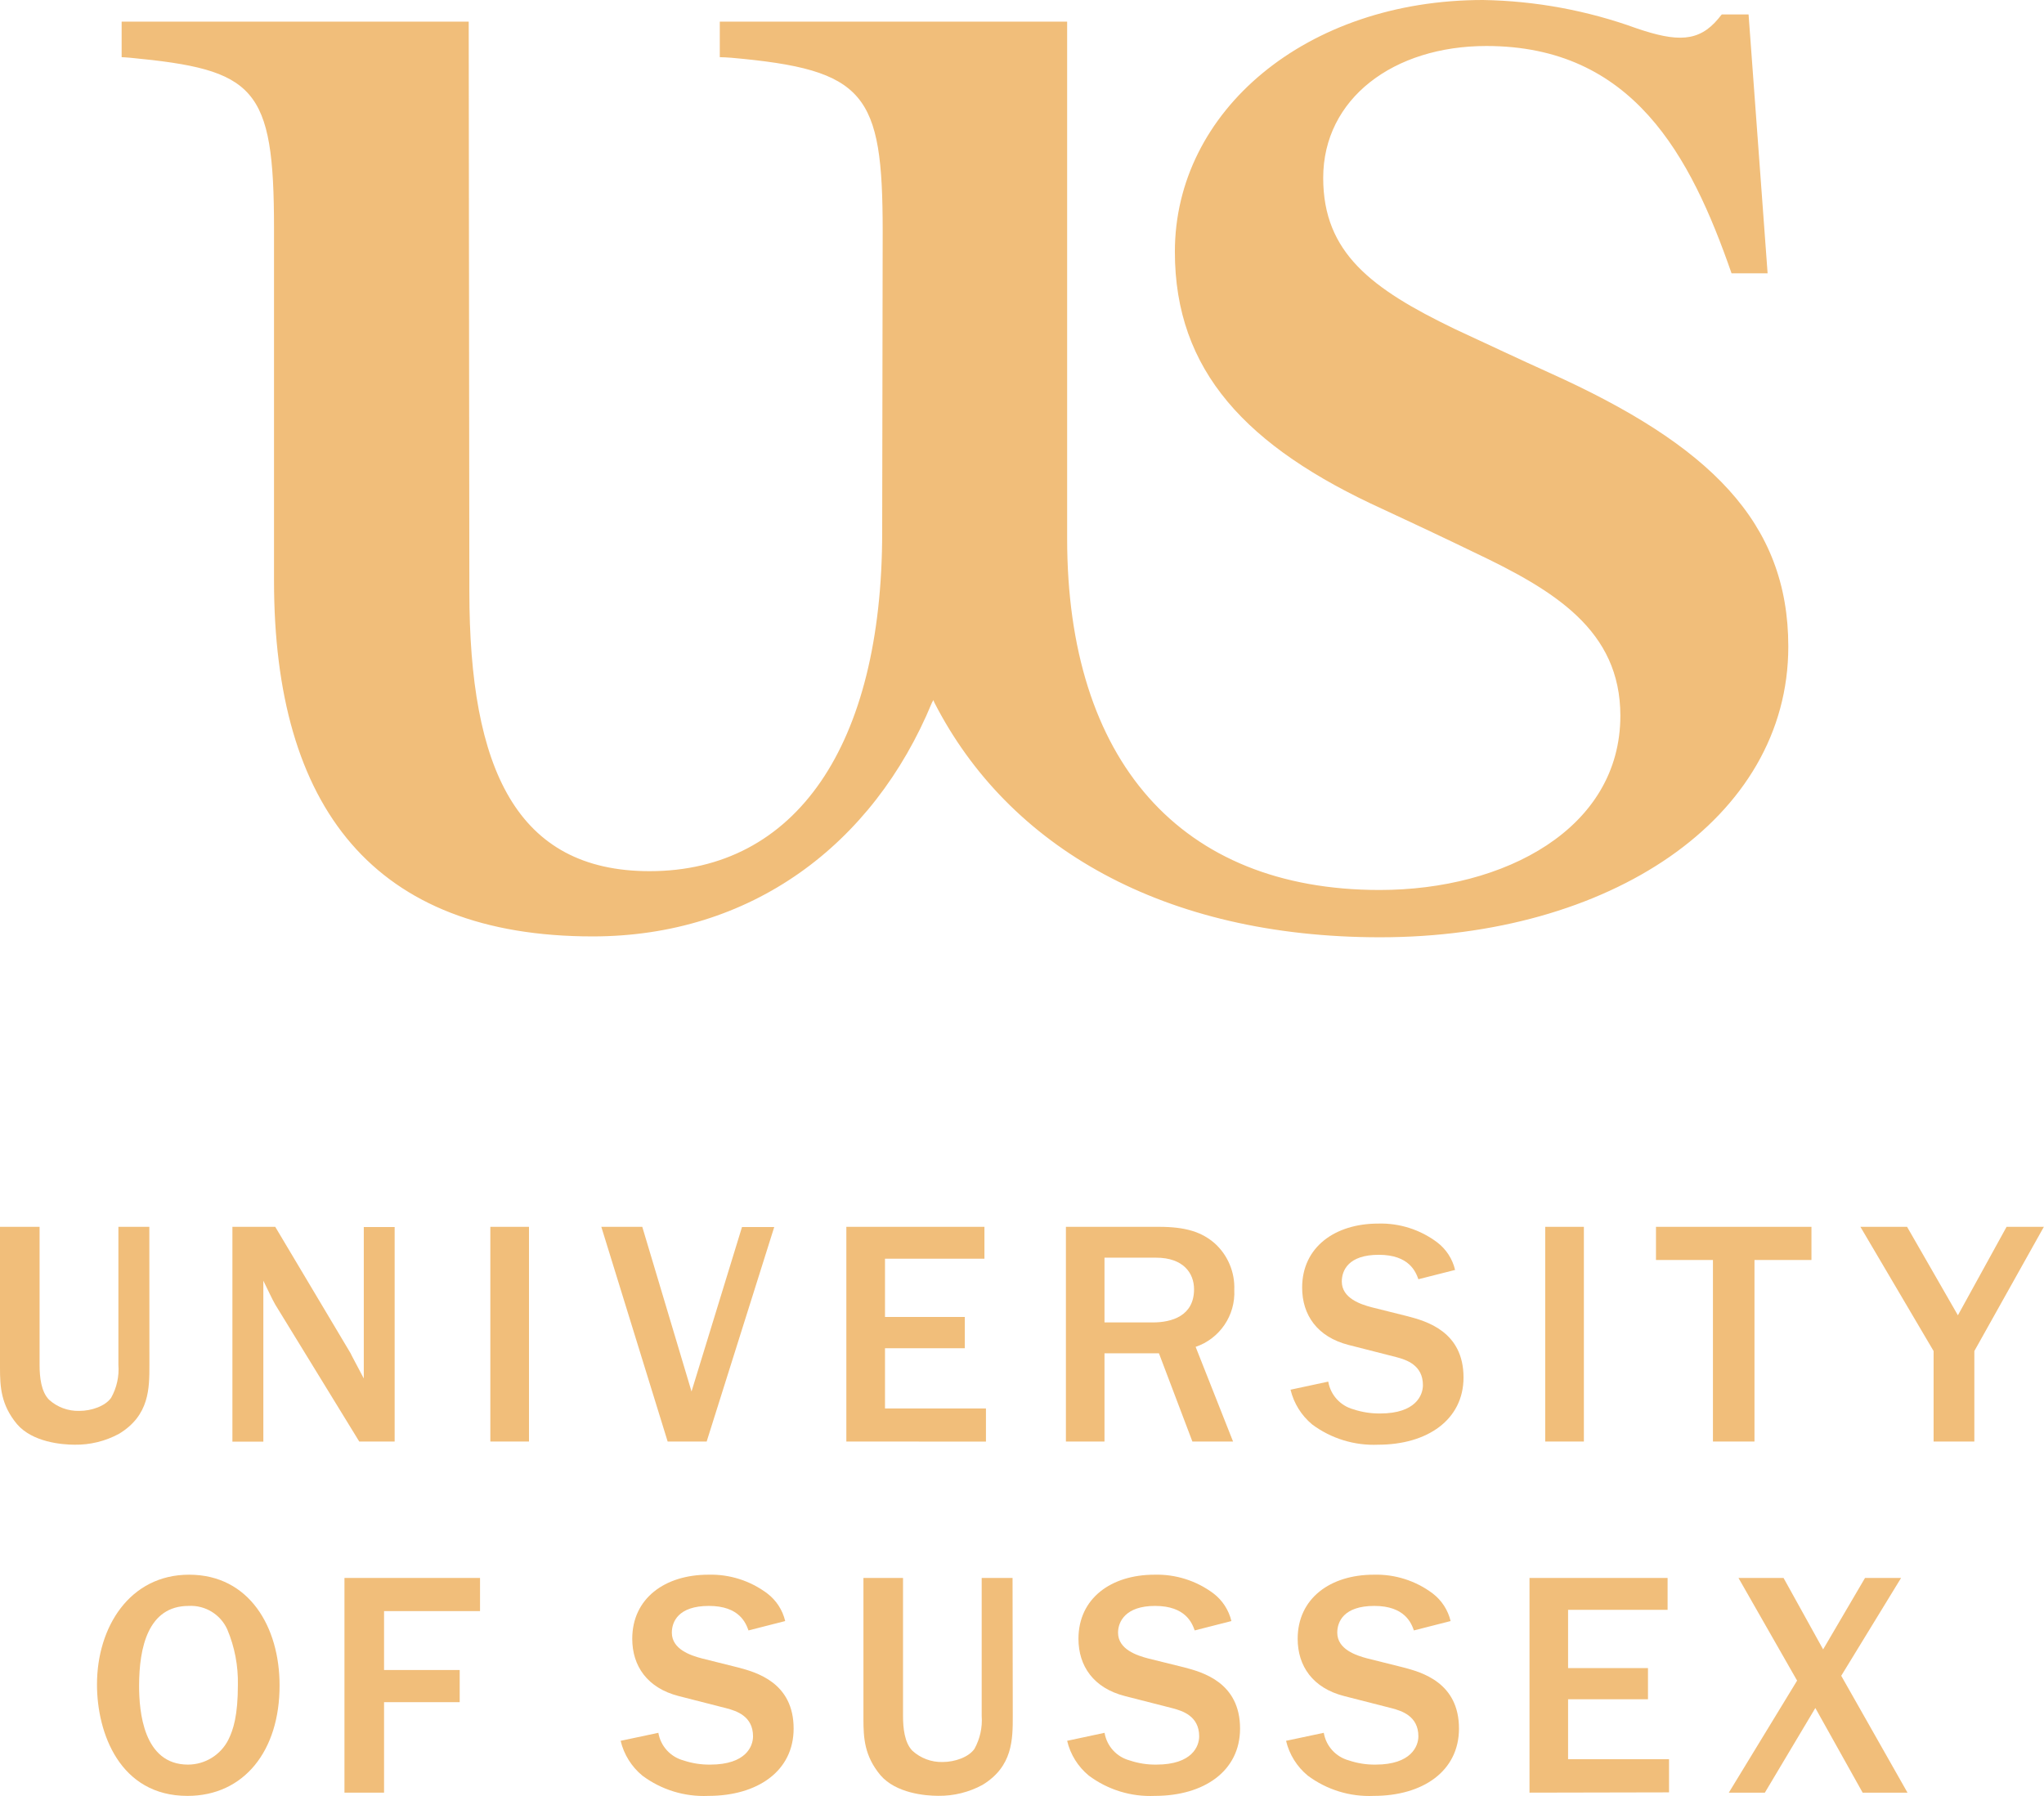
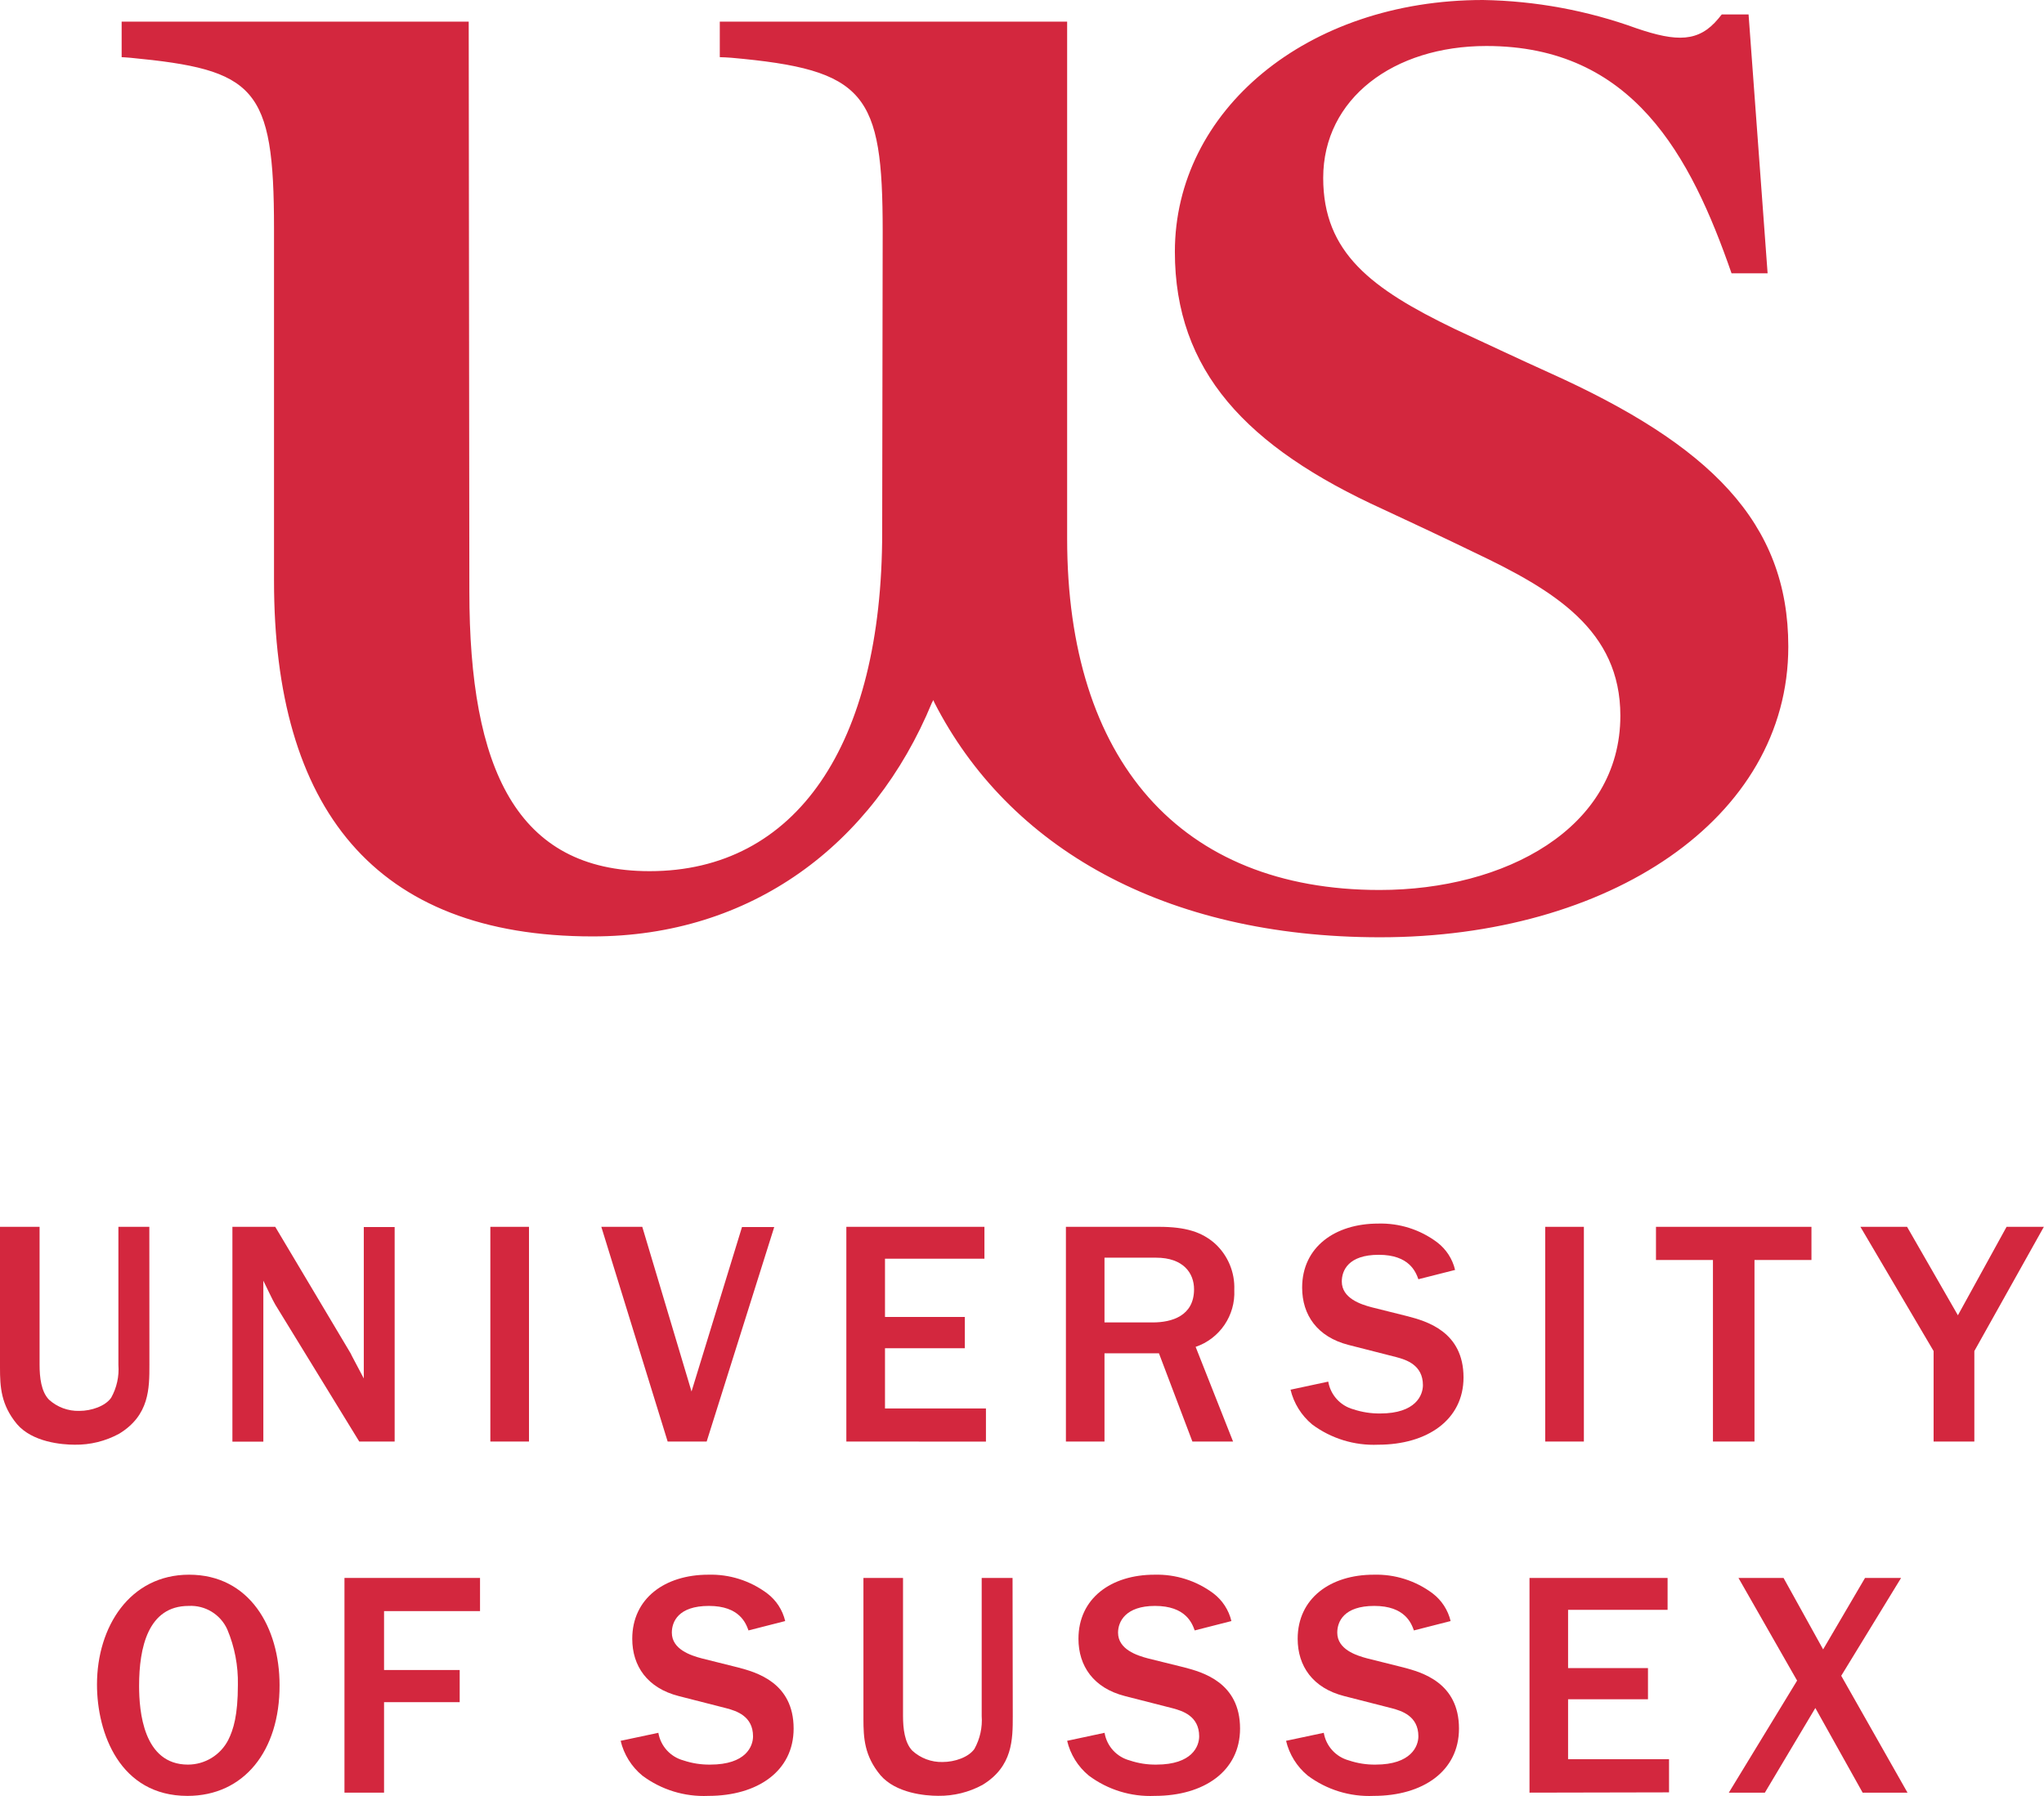
<svg xmlns="http://www.w3.org/2000/svg" id="Layer_1" data-name="Layer 1" viewBox="0 0 283.46 249.09">
  <defs>
-     <style>.cls-1{fill:#F1BE7A;}</style>
+     <style>.cls-1{fill:#d3273e;}</style>
  </defs>
  <path class="cls-1" d="M20.72,189.31c0,3.26,0,7-4.2,9.55a12.51,12.51,0,0,1-6.16,1.52c-1.79,0-5.85-.35-8-2.85C.13,194.85,0,192.35,0,189.71V170.16H5.49v19.15c0,1.74.22,3.71,1.3,4.82A6,6,0,0,0,11,195.69c1.7,0,3.62-.67,4.42-1.83a8.08,8.08,0,0,0,1-4.55V170.16h4.29Z" />
  <path class="cls-1" d="M54.73,199.94H49.82l-11.65-19c-.31-.5-1.38-2.77-1.65-3.31v22.33H32.23V170.16h5.94L48.62,187.7c.09.23.8,1.52,1.83,3.49v-21h4.28Z" />
  <path class="cls-1" d="M68,199.94V170.16h5.36v29.78Z" />
  <path class="cls-1" d="M92.59,199.94l-9.2-29.78h5.68L95.9,193l7-22.81h4.47L98,199.94Z" />
  <path class="cls-1" d="M117.37,199.94V170.16h19.15v4.42H122.73v8.08H133.8V187H122.73v8.35h14v4.6Z" />
  <path class="cls-1" d="M165.36,199.94l-4.64-12.24h-7.55v12.24h-5.35V170.16h12.9c3.7,0,5.94.71,7.77,2.32a8.26,8.26,0,0,1,2.68,6.43,7.93,7.93,0,0,1-5.36,7.9L171,199.94Zm-12.19-16.52h6.7c2.63,0,5.72-.9,5.72-4.6,0-2.23-1.48-4.38-5.27-4.38h-7.15Z" />
  <path class="cls-1" d="M184.2,191.63a4.82,4.82,0,0,0,3.48,3.84,11.48,11.48,0,0,0,3.71.58c5,0,5.94-2.59,5.94-3.93,0-2.81-2.33-3.52-3.66-3.88l-6.66-1.7c-4.33-1.11-6.43-4.15-6.43-7.95,0-5.62,4.56-8.88,10.54-8.88a13,13,0,0,1,8.17,2.59,6.75,6.75,0,0,1,2.5,3.84l-5.09,1.29c-.36-1-1.25-3.39-5.49-3.39s-5.13,2.19-5.13,3.71c0,2.32,2.63,3.17,4.15,3.57l5,1.25c2.55.67,7.73,2.1,7.73,8.48,0,5.89-5.05,9.33-11.83,9.33a14.29,14.29,0,0,1-9.16-2.81,9,9,0,0,1-3-4.82Z" />
  <path class="cls-1" d="M214.29,199.94V170.16h5.36v29.78Z" />
  <path class="cls-1" d="M237.55,199.94V174.76h-7.9v-4.6h21.56v4.6h-7.9v25.18Z" />
  <path class="cls-1" d="M268.15,199.94V187.39L258,170.16h6.47l7.05,12.27,6.75-12.27h5.17l-9.64,17.23v12.55Z" />
  <path class="cls-1" d="M26,249.09c-9.38,0-12.55-8.71-12.55-15.45,0-8,4.56-15.23,12.77-15.23,8.4,0,12.55,7.33,12.55,15.32C38.8,242.83,33.84,249.09,26,249.09ZM31.52,226a5.55,5.55,0,0,0-5.36-3.26c-5.62,0-6.87,5.76-6.87,11.08,0,3.52.58,10.93,6.78,10.93a6.29,6.29,0,0,0,5.59-3.43c.71-1.43,1.33-3.4,1.33-7.64A18.82,18.82,0,0,0,31.52,226Z" />
  <path class="cls-1" d="M47.77,248.64V218.86h18.8v4.6H53.26v8.17H63.75v4.46H53.26v12.55Z" />
  <path class="cls-1" d="M91.3,240.34a4.8,4.8,0,0,0,3.48,3.83,11.21,11.21,0,0,0,3.71.58c5,0,5.94-2.58,5.94-3.92,0-2.82-2.33-3.53-3.67-3.89l-6.65-1.7c-4.33-1.11-6.43-4.15-6.43-7.94,0-5.63,4.56-8.89,10.54-8.89a13,13,0,0,1,8.17,2.59,6.75,6.75,0,0,1,2.5,3.84l-5.09,1.3c-.36-1-1.25-3.4-5.49-3.4s-5.14,2.19-5.14,3.71c0,2.32,2.64,3.17,4.16,3.57l5,1.25c2.55.67,7.73,2.1,7.73,8.48,0,5.9-5,9.34-11.84,9.34a14.23,14.23,0,0,1-9.15-2.82,8.94,8.94,0,0,1-3-4.82Z" />
  <path class="cls-1" d="M140.45,238c0,3.26,0,7-4.19,9.56a12.53,12.53,0,0,1-6.16,1.52c-1.79,0-5.85-.36-8-2.86-2.23-2.68-2.36-5.18-2.36-7.81V218.86h5.49V238c0,1.74.22,3.71,1.29,4.82a6,6,0,0,0,4.2,1.57c1.7,0,3.62-.67,4.42-1.83a8.19,8.19,0,0,0,1-4.56V218.86h4.28Z" />
  <path class="cls-1" d="M153.18,240.34a4.78,4.78,0,0,0,3.48,3.83,11.12,11.12,0,0,0,3.7.58c5,0,5.94-2.58,5.94-3.92,0-2.82-2.32-3.53-3.66-3.89l-6.65-1.7c-4.33-1.11-6.43-4.15-6.43-7.94,0-5.63,4.55-8.89,10.54-8.89a13.06,13.06,0,0,1,8.17,2.59,6.8,6.8,0,0,1,2.5,3.84l-5.09,1.3c-.36-1-1.25-3.4-5.5-3.4-4.1,0-5.13,2.19-5.13,3.71,0,2.32,2.63,3.17,4.15,3.57l5.05,1.25c2.54.67,7.72,2.1,7.72,8.48,0,5.9-5,9.34-11.83,9.34a14.21,14.21,0,0,1-9.15-2.82,8.88,8.88,0,0,1-3-4.82Z" />
  <path class="cls-1" d="M183.58,240.34a4.8,4.8,0,0,0,3.48,3.83,11.14,11.14,0,0,0,3.71.58c4.95,0,5.93-2.58,5.93-3.92,0-2.82-2.32-3.53-3.66-3.89l-6.65-1.7c-4.33-1.11-6.43-4.15-6.43-7.94,0-5.63,4.56-8.89,10.54-8.89a13,13,0,0,1,8.17,2.59,6.8,6.8,0,0,1,2.5,3.84l-5.09,1.3c-.36-1-1.25-3.4-5.49-3.4s-5.14,2.19-5.14,3.71c0,2.32,2.64,3.17,4.16,3.57l5,1.25c2.55.67,7.72,2.1,7.72,8.48,0,5.9-5,9.34-11.83,9.34a14.23,14.23,0,0,1-9.15-2.82,8.94,8.94,0,0,1-3-4.82Z" />
  <path class="cls-1" d="M212.11,248.64V218.86h19.15v4.42h-13.8v8.08h11.08v4.33H217.46V244h14v4.6Z" />
  <path class="cls-1" d="M258.31,248.64l-6.56-11.74-7,11.74h-5l9.47-15.54-8.13-14.24h6.25l5.49,9.91,5.81-9.91h5l-8.3,13.57,9.19,16.21Z" />
  <path class="cls-1" d="M38,80.54c0,31.5,13.87,49.34,44.19,49.34,21.9,0,38.89-12.65,47.05-32.42.13-.22.2-.36.2-.36s.07.2.13.33C139.83,117.5,161.4,130,191.4,130c31.65,0,56.6-16.37,56.6-40.32,0-17.3-10.95-28-33.18-38-3.32-1.49-10-4.62-13.14-6.08C190.2,40.05,183.5,35.06,183.5,24.68c0-11,9.75-18.3,22.63-18.3,20.3,0,28.33,15.21,34,31.53h5L242.49,2h-3.71s-.2.22-.47.57c-2.72,3.29-5.77,3.26-11.35,1.36A65.63,65.63,0,0,0,205.66,0c-24.49,0-42.73,15.37-42.73,34.92,0,16.48,9.88,27.07,28.86,35.71,2.66,1.22,9.23,4.32,12.68,6,11.08,5.26,20.24,10.78,20.24,22.64,0,15.67-16.06,24.17-33.38,24.17-27.67,0-43.34-18-43.34-48.74V3H99.82V7.93c.53,0,1.06.05,1.59.08,18.65,1.66,21,4.89,21,24.09l-.07,41.73c0,29.6-12,47-32.25,47-18.45,0-25-14.17-25-38.81L65,3H16.87V7.93c.26,0,.73.05,1.19.08C35.38,9.67,38,12,38,31.69Z" />
</svg>
